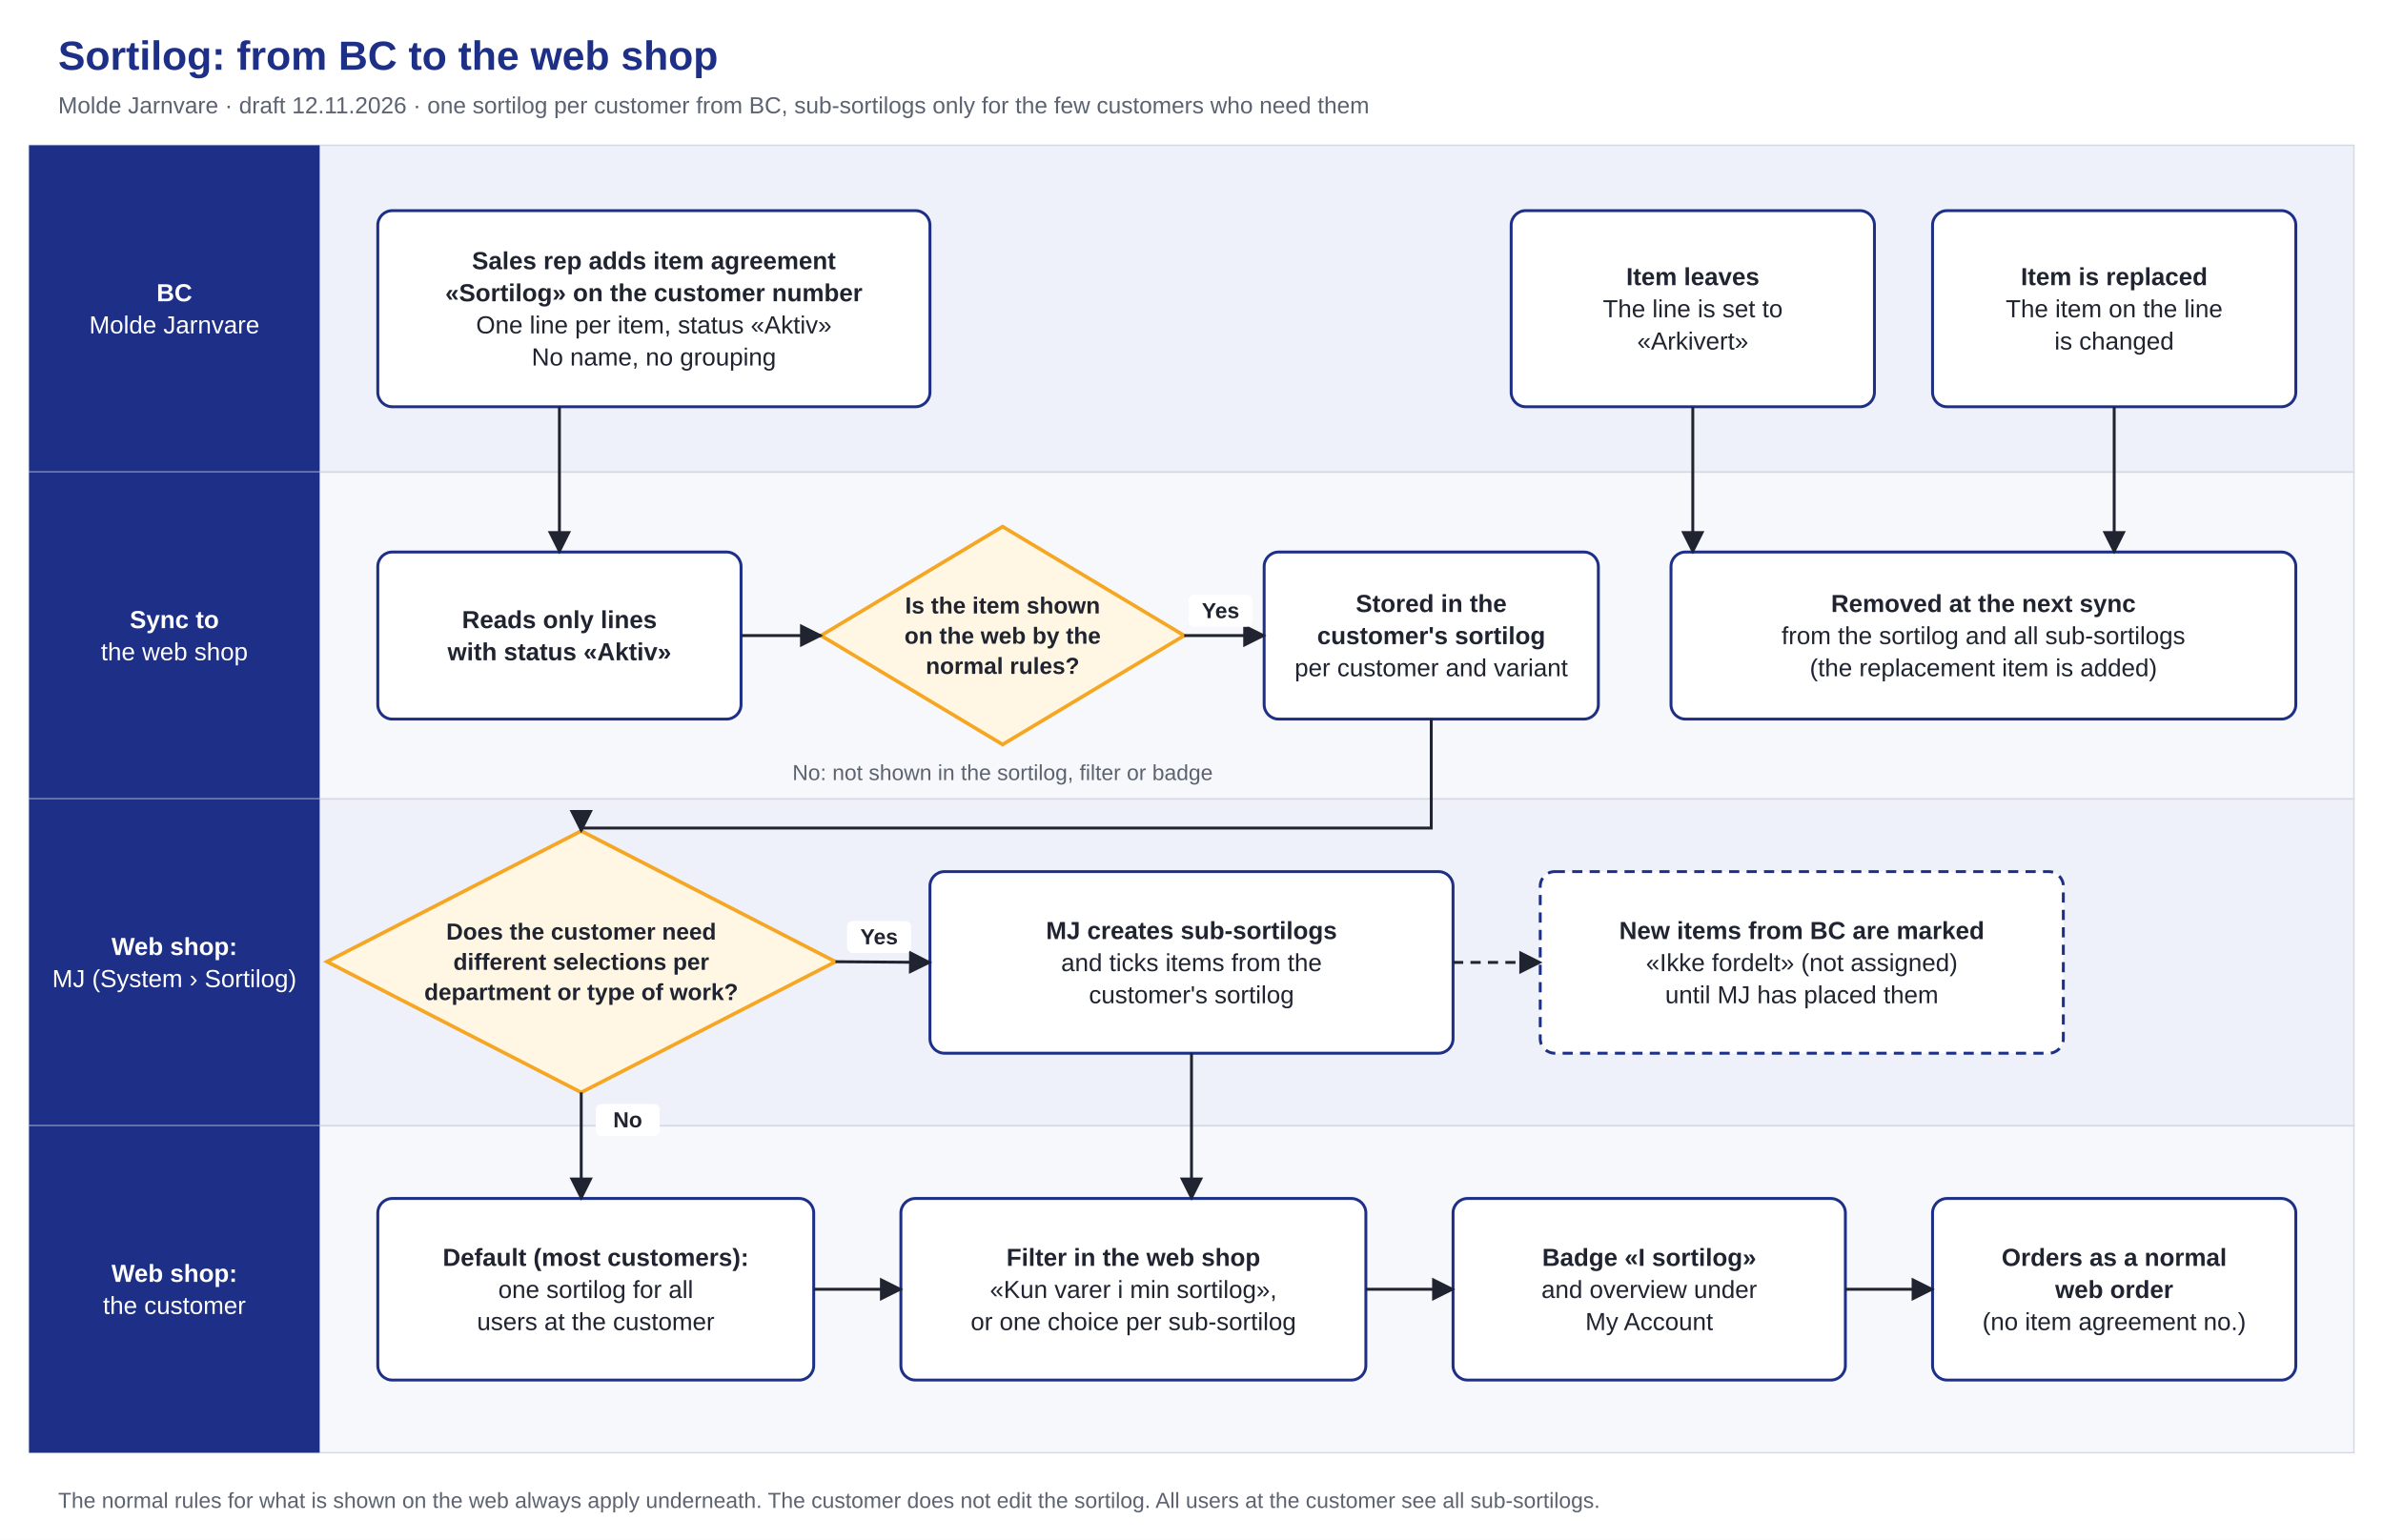
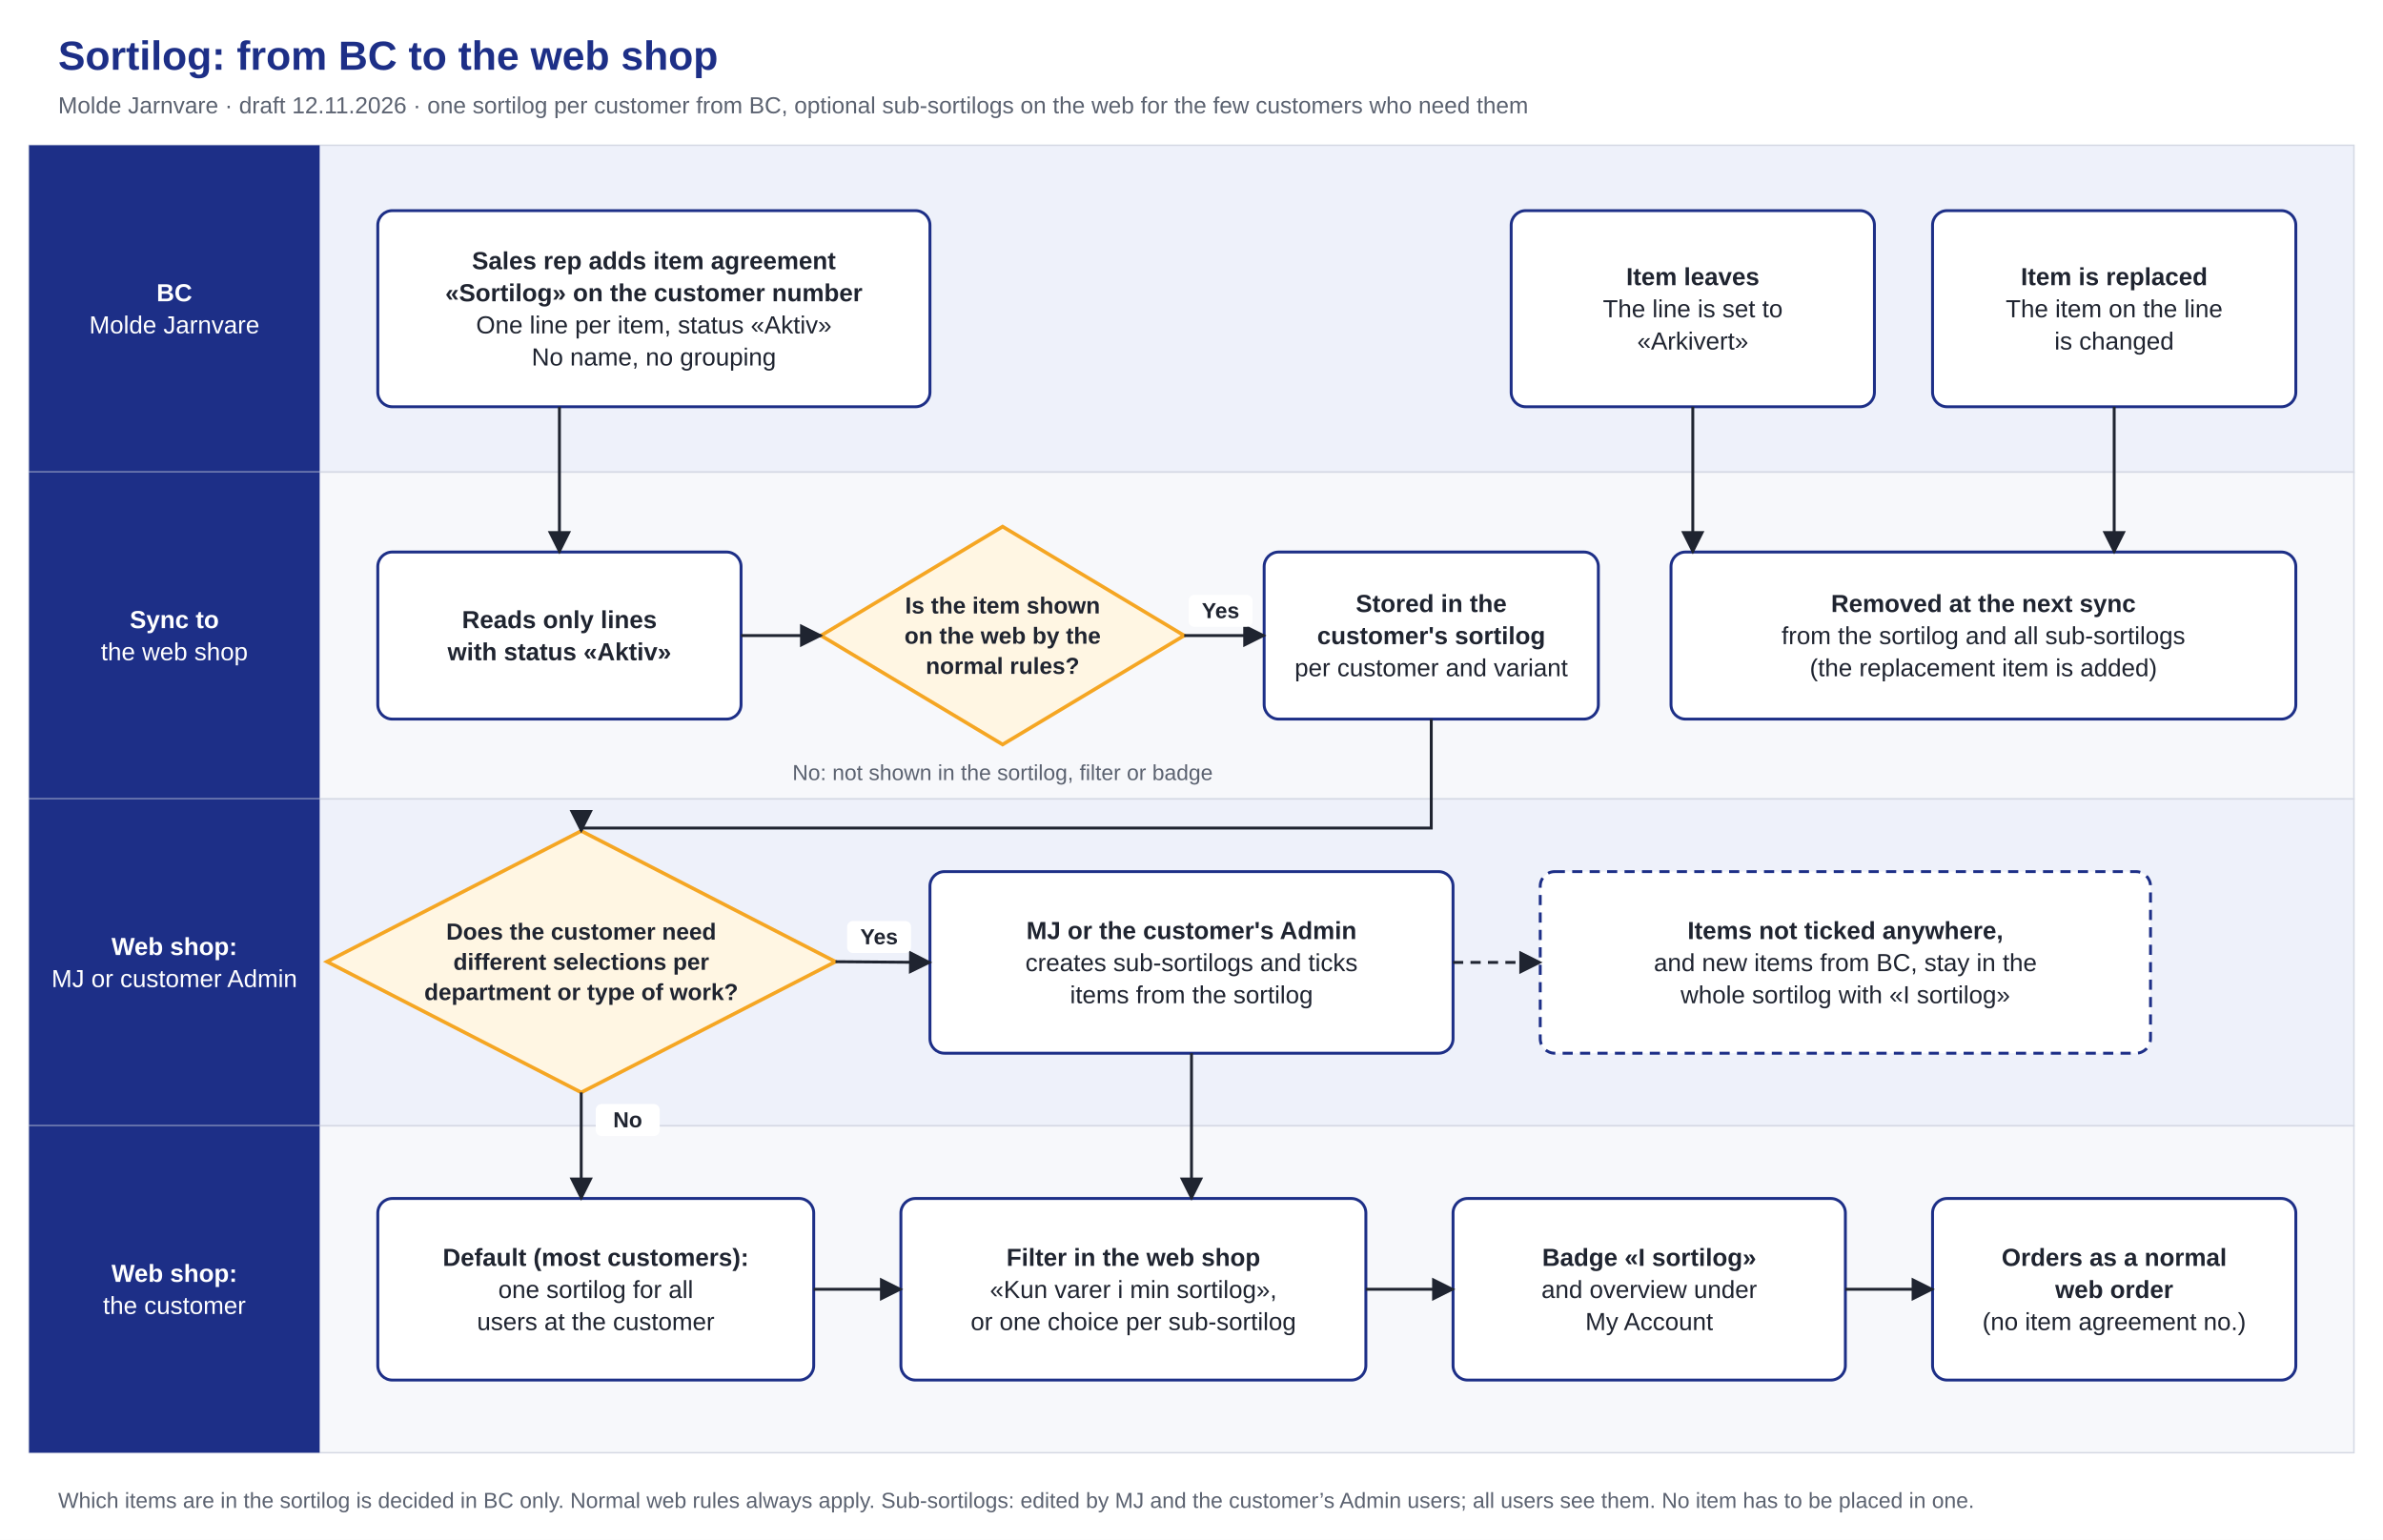
<svg xmlns="http://www.w3.org/2000/svg" width="1640" height="1060" viewBox="0 0 1640 1060">
  <defs>
    <marker id="arr" viewBox="0 0 10 10" refX="9" refY="5" markerWidth="8" markerHeight="8" orient="auto-start-reverse">
      <path d="M0,0 L10,5 L0,10 z" fill="#1f2430" />
    </marker>
  </defs>
  <rect width="1640" height="1060" fill="#ffffff" />
  <text x="40" y="48" font-family="'Segoe UI', Arial, sans-serif" font-size="28" font-weight="700" fill="#1d2f87">Sortilog: from BC to the web shop</text>
-   <text x="40" y="78" font-family="'Segoe UI', Arial, sans-serif" font-size="16" fill="#5b6270">Molde Jarnvare · draft 12.11.2026 · one sortilog per customer from BC, sub-sortilogs only for the few customers who need them</text>
+   <text x="40" y="78" font-family="'Segoe UI', Arial, sans-serif" font-size="16" fill="#5b6270">Molde Jarnvare · draft 12.11.2026 · one sortilog per customer from BC, optional sub-sortilogs on the web for the few customers who need them</text>
  <rect x="20" y="100" width="1600" height="225" fill="#eef1fa" stroke="#d5d9e4" />
  <rect x="20" y="100" width="200" height="225" fill="#1d2f87" />
  <text x="120.0" y="207.4" text-anchor="middle" font-family="'Segoe UI', Arial, sans-serif" font-size="17" font-weight="700" fill="#ffffff">BC</text>
  <text x="120.0" y="229.5" text-anchor="middle" font-family="'Segoe UI', Arial, sans-serif" font-size="17" font-weight="400" fill="#ffffff">Molde Jarnvare</text>
  <rect x="20" y="325" width="1600" height="225" fill="#f7f8fb" stroke="#d5d9e4" />
  <rect x="20" y="325" width="200" height="225" fill="#1d2f87" />
  <text x="120.0" y="432.4" text-anchor="middle" font-family="'Segoe UI', Arial, sans-serif" font-size="17" font-weight="700" fill="#ffffff">Sync to</text>
  <text x="120.0" y="454.5" text-anchor="middle" font-family="'Segoe UI', Arial, sans-serif" font-size="17" font-weight="400" fill="#ffffff">the web shop</text>
  <rect x="20" y="550" width="1600" height="225" fill="#eef1fa" stroke="#d5d9e4" />
  <rect x="20" y="550" width="200" height="225" fill="#1d2f87" />
  <text x="120.0" y="657.4" text-anchor="middle" font-family="'Segoe UI', Arial, sans-serif" font-size="17" font-weight="700" fill="#ffffff">Web shop:</text>
-   <text x="120.0" y="679.5" text-anchor="middle" font-family="'Segoe UI', Arial, sans-serif" font-size="17" font-weight="400" fill="#ffffff">MJ (System › Sortilog)</text>
+   <text x="120.0" y="679.5" text-anchor="middle" font-family="'Segoe UI', Arial, sans-serif" font-size="17" font-weight="400" fill="#ffffff">MJ or customer Admin</text>
  <rect x="20" y="775" width="1600" height="225" fill="#f7f8fb" stroke="#d5d9e4" />
  <rect x="20" y="775" width="200" height="225" fill="#1d2f87" />
  <text x="120.0" y="882.4" text-anchor="middle" font-family="'Segoe UI', Arial, sans-serif" font-size="17" font-weight="700" fill="#ffffff">Web shop:</text>
  <text x="120.0" y="904.5" text-anchor="middle" font-family="'Segoe UI', Arial, sans-serif" font-size="17" font-weight="400" fill="#ffffff">the customer</text>
  <rect x="260" y="145" width="380" height="135" rx="10" fill="#ffffff" stroke="#1d2f87" stroke-width="2" />
  <text x="450.0" y="185.3" text-anchor="middle" font-family="'Segoe UI', Arial, sans-serif" font-size="17" font-weight="700" fill="#1f2430">Sales rep adds item agreement</text>
  <text x="450.0" y="207.4" text-anchor="middle" font-family="'Segoe UI', Arial, sans-serif" font-size="17" font-weight="700" fill="#1f2430">«Sortilog» on the customer number</text>
  <text x="450.0" y="229.5" text-anchor="middle" font-family="'Segoe UI', Arial, sans-serif" font-size="17" font-weight="400" fill="#1f2430">One line per item, status «Aktiv»</text>
  <text x="450.0" y="251.6" text-anchor="middle" font-family="'Segoe UI', Arial, sans-serif" font-size="17" font-weight="400" fill="#1f2430">No name, no grouping</text>
  <rect x="1040" y="145" width="250" height="135" rx="10" fill="#ffffff" stroke="#1d2f87" stroke-width="2" />
  <text x="1165.0" y="196.3" text-anchor="middle" font-family="'Segoe UI', Arial, sans-serif" font-size="17" font-weight="700" fill="#1f2430">Item leaves</text>
  <text x="1165.0" y="218.4" text-anchor="middle" font-family="'Segoe UI', Arial, sans-serif" font-size="17" font-weight="400" fill="#1f2430">The line is set to</text>
  <text x="1165.0" y="240.6" text-anchor="middle" font-family="'Segoe UI', Arial, sans-serif" font-size="17" font-weight="400" fill="#1f2430">«Arkivert»</text>
  <rect x="1330" y="145" width="250" height="135" rx="10" fill="#ffffff" stroke="#1d2f87" stroke-width="2" />
  <text x="1455.0" y="196.3" text-anchor="middle" font-family="'Segoe UI', Arial, sans-serif" font-size="17" font-weight="700" fill="#1f2430">Item is replaced</text>
  <text x="1455.0" y="218.4" text-anchor="middle" font-family="'Segoe UI', Arial, sans-serif" font-size="17" font-weight="400" fill="#1f2430">The item on the line</text>
  <text x="1455.0" y="240.6" text-anchor="middle" font-family="'Segoe UI', Arial, sans-serif" font-size="17" font-weight="400" fill="#1f2430">is changed</text>
  <rect x="260" y="380" width="250" height="115" rx="10" fill="#ffffff" stroke="#1d2f87" stroke-width="2" />
  <text x="385.0" y="432.4" text-anchor="middle" font-family="'Segoe UI', Arial, sans-serif" font-size="17" font-weight="700" fill="#1f2430">Reads only lines</text>
  <text x="385.0" y="454.5" text-anchor="middle" font-family="'Segoe UI', Arial, sans-serif" font-size="17" font-weight="700" fill="#1f2430">with status «Aktiv»</text>
  <polygon points="690,362.5 815.0,437.5 690,512.5 565.0,437.5" fill="#fff6e3" stroke="#f5a623" stroke-width="2.5" />
  <text x="690" y="422.3" text-anchor="middle" font-family="'Segoe UI', Arial, sans-serif" font-size="16" font-weight="700" fill="#1f2430">Is the item shown</text>
  <text x="690" y="443.1" text-anchor="middle" font-family="'Segoe UI', Arial, sans-serif" font-size="16" font-weight="700" fill="#1f2430">on the web by the</text>
  <text x="690" y="463.9" text-anchor="middle" font-family="'Segoe UI', Arial, sans-serif" font-size="16" font-weight="700" fill="#1f2430">normal rules?</text>
  <rect x="870" y="380" width="230" height="115" rx="10" fill="#ffffff" stroke="#1d2f87" stroke-width="2" />
  <text x="985.0" y="421.3" text-anchor="middle" font-family="'Segoe UI', Arial, sans-serif" font-size="17" font-weight="700" fill="#1f2430">Stored in the</text>
  <text x="985.0" y="443.4" text-anchor="middle" font-family="'Segoe UI', Arial, sans-serif" font-size="17" font-weight="700" fill="#1f2430">customer's sortilog</text>
  <text x="985.0" y="465.5" text-anchor="middle" font-family="'Segoe UI', Arial, sans-serif" font-size="17" font-weight="400" fill="#1f2430">per customer and variant</text>
  <rect x="1150" y="380" width="430" height="115" rx="10" fill="#ffffff" stroke="#1d2f87" stroke-width="2" />
  <text x="1365.0" y="421.3" text-anchor="middle" font-family="'Segoe UI', Arial, sans-serif" font-size="17" font-weight="700" fill="#1f2430">Removed at the next sync</text>
  <text x="1365.0" y="443.4" text-anchor="middle" font-family="'Segoe UI', Arial, sans-serif" font-size="17" font-weight="400" fill="#1f2430">from the sortilog and all sub-sortilogs</text>
  <text x="1365.0" y="465.5" text-anchor="middle" font-family="'Segoe UI', Arial, sans-serif" font-size="17" font-weight="400" fill="#1f2430">(the replacement item is added)</text>
  <text x="690" y="537" text-anchor="middle" font-family="'Segoe UI', Arial, sans-serif" font-size="15" fill="#5b6270">No: not shown in the sortilog, filter or badge</text>
  <polygon points="400,572.0 575.0,662 400,752.0 225.0,662" fill="#fff6e3" stroke="#f5a623" stroke-width="2.5" />
  <text x="400" y="646.8" text-anchor="middle" font-family="'Segoe UI', Arial, sans-serif" font-size="16" font-weight="700" fill="#1f2430">Does the customer need</text>
  <text x="400" y="667.6" text-anchor="middle" font-family="'Segoe UI', Arial, sans-serif" font-size="16" font-weight="700" fill="#1f2430">different selections per</text>
  <text x="400" y="688.4" text-anchor="middle" font-family="'Segoe UI', Arial, sans-serif" font-size="16" font-weight="700" fill="#1f2430">department or type of work?</text>
  <rect x="640" y="600" width="360" height="125" rx="10" fill="#ffffff" stroke="#1d2f87" stroke-width="2" />
-   <text x="820.0" y="646.4" text-anchor="middle" font-family="'Segoe UI', Arial, sans-serif" font-size="17" font-weight="700" fill="#1f2430">MJ creates sub-sortilogs</text>
-   <text x="820.0" y="668.5" text-anchor="middle" font-family="'Segoe UI', Arial, sans-serif" font-size="17" font-weight="400" fill="#1f2430">and ticks items from the</text>
-   <text x="820.0" y="690.6" text-anchor="middle" font-family="'Segoe UI', Arial, sans-serif" font-size="17" font-weight="400" fill="#1f2430">customer's sortilog</text>
-   <rect x="1060" y="600" width="360" height="125" rx="10" fill="#ffffff" stroke="#1d2f87" stroke-width="2" stroke-dasharray="7 5" />
-   <text x="1240.0" y="646.4" text-anchor="middle" font-family="'Segoe UI', Arial, sans-serif" font-size="17" font-weight="700" fill="#1f2430">New items from BC are marked</text>
-   <text x="1240.0" y="668.5" text-anchor="middle" font-family="'Segoe UI', Arial, sans-serif" font-size="17" font-weight="400" fill="#1f2430">«Ikke fordelt» (not assigned)</text>
-   <text x="1240.0" y="690.6" text-anchor="middle" font-family="'Segoe UI', Arial, sans-serif" font-size="17" font-weight="400" fill="#1f2430">until MJ has placed them</text>
+   <text x="820.0" y="646.4" text-anchor="middle" font-family="'Segoe UI', Arial, sans-serif" font-size="17" font-weight="700" fill="#1f2430">MJ or the customer's Admin</text>
+   <text x="820.0" y="668.5" text-anchor="middle" font-family="'Segoe UI', Arial, sans-serif" font-size="17" font-weight="400" fill="#1f2430">creates sub-sortilogs and ticks</text>
+   <text x="820.0" y="690.6" text-anchor="middle" font-family="'Segoe UI', Arial, sans-serif" font-size="17" font-weight="400" fill="#1f2430">items from the sortilog</text>
+   <rect x="1060" y="600" width="420" height="125" rx="10" fill="#ffffff" stroke="#1d2f87" stroke-width="2" stroke-dasharray="7 5" />
+   <text x="1270.0" y="646.4" text-anchor="middle" font-family="'Segoe UI', Arial, sans-serif" font-size="17" font-weight="700" fill="#1f2430">Items not ticked anywhere,</text>
+   <text x="1270.0" y="668.5" text-anchor="middle" font-family="'Segoe UI', Arial, sans-serif" font-size="17" font-weight="400" fill="#1f2430">and new items from BC, stay in the</text>
+   <text x="1270.0" y="690.6" text-anchor="middle" font-family="'Segoe UI', Arial, sans-serif" font-size="17" font-weight="400" fill="#1f2430">whole sortilog with «I sortilog»</text>
  <rect x="260" y="825" width="300" height="125" rx="10" fill="#ffffff" stroke="#1d2f87" stroke-width="2" />
  <text x="410.0" y="871.4" text-anchor="middle" font-family="'Segoe UI', Arial, sans-serif" font-size="17" font-weight="700" fill="#1f2430">Default (most customers):</text>
  <text x="410.0" y="893.5" text-anchor="middle" font-family="'Segoe UI', Arial, sans-serif" font-size="17" font-weight="400" fill="#1f2430">one sortilog for all</text>
  <text x="410.0" y="915.6" text-anchor="middle" font-family="'Segoe UI', Arial, sans-serif" font-size="17" font-weight="400" fill="#1f2430">users at the customer</text>
  <rect x="620" y="825" width="320" height="125" rx="10" fill="#ffffff" stroke="#1d2f87" stroke-width="2" />
  <text x="780.0" y="871.4" text-anchor="middle" font-family="'Segoe UI', Arial, sans-serif" font-size="17" font-weight="700" fill="#1f2430">Filter in the web shop</text>
  <text x="780.0" y="893.5" text-anchor="middle" font-family="'Segoe UI', Arial, sans-serif" font-size="17" font-weight="400" fill="#1f2430">«Kun varer i min sortilog»,</text>
  <text x="780.0" y="915.6" text-anchor="middle" font-family="'Segoe UI', Arial, sans-serif" font-size="17" font-weight="400" fill="#1f2430">or one choice per sub-sortilog</text>
  <rect x="1000" y="825" width="270" height="125" rx="10" fill="#ffffff" stroke="#1d2f87" stroke-width="2" />
  <text x="1135.0" y="871.4" text-anchor="middle" font-family="'Segoe UI', Arial, sans-serif" font-size="17" font-weight="700" fill="#1f2430">Badge «I sortilog»</text>
  <text x="1135.0" y="893.5" text-anchor="middle" font-family="'Segoe UI', Arial, sans-serif" font-size="17" font-weight="400" fill="#1f2430">and overview under</text>
  <text x="1135.0" y="915.6" text-anchor="middle" font-family="'Segoe UI', Arial, sans-serif" font-size="17" font-weight="400" fill="#1f2430">My Account</text>
  <rect x="1330" y="825" width="250" height="125" rx="10" fill="#ffffff" stroke="#1d2f87" stroke-width="2" />
  <text x="1455.0" y="871.4" text-anchor="middle" font-family="'Segoe UI', Arial, sans-serif" font-size="17" font-weight="700" fill="#1f2430">Orders as a normal</text>
  <text x="1455.0" y="893.5" text-anchor="middle" font-family="'Segoe UI', Arial, sans-serif" font-size="17" font-weight="700" fill="#1f2430">web order</text>
  <text x="1455.0" y="915.6" text-anchor="middle" font-family="'Segoe UI', Arial, sans-serif" font-size="17" font-weight="400" fill="#1f2430">(no item agreement no.)</text>
  <path d="M 385,280 L 385,380" fill="none" stroke="#1f2430" stroke-width="2" marker-end="url(#arr)" />
  <path d="M 510,437.5 L 565,437.5" fill="none" stroke="#1f2430" stroke-width="2" marker-end="url(#arr)" />
  <path d="M 815,437.5 L 870,437.5" fill="none" stroke="#1f2430" stroke-width="2" marker-end="url(#arr)" />
  <rect x="818" y="409.5" width="44" height="22" rx="4" fill="#ffffff" />
  <text x="840" y="425.5" text-anchor="middle" font-family="'Segoe UI', Arial, sans-serif" font-size="15" font-weight="700" fill="#1f2430">Yes</text>
  <path d="M 1165.0,280 L 1165.0,380" fill="none" stroke="#1f2430" stroke-width="2" marker-end="url(#arr)" />
  <path d="M 1455.0,280 L 1455.0,380" fill="none" stroke="#1f2430" stroke-width="2" marker-end="url(#arr)" />
  <path d="M 985.0,495 L 985.0,570 L 400,570 L 400,572" fill="none" stroke="#1f2430" stroke-width="2" marker-end="url(#arr)" />
  <path d="M 575,662 L 640,662.5" fill="none" stroke="#1f2430" stroke-width="2" marker-end="url(#arr)" />
  <rect x="583" y="634" width="44" height="22" rx="4" fill="#ffffff" />
  <text x="605" y="650" text-anchor="middle" font-family="'Segoe UI', Arial, sans-serif" font-size="15" font-weight="700" fill="#1f2430">Yes</text>
  <path d="M 1000,662.5 L 1060,662.5" fill="none" stroke="#1f2430" stroke-width="2" stroke-dasharray="7 5" marker-end="url(#arr)" />
  <path d="M 400,752 L 400,825" fill="none" stroke="#1f2430" stroke-width="2" marker-end="url(#arr)" />
  <rect x="410" y="760" width="44" height="22" rx="4" fill="#ffffff" />
  <text x="432" y="776" text-anchor="middle" font-family="'Segoe UI', Arial, sans-serif" font-size="15" font-weight="700" fill="#1f2430">No</text>
  <path d="M 820.0,725 L 820.0,825" fill="none" stroke="#1f2430" stroke-width="2" marker-end="url(#arr)" />
  <path d="M 560,887.5 L 620,887.5" fill="none" stroke="#1f2430" stroke-width="2" marker-end="url(#arr)" />
  <path d="M 940,887.5 L 1000,887.5" fill="none" stroke="#1f2430" stroke-width="2" marker-end="url(#arr)" />
  <path d="M 1270,887.5 L 1330,887.5" fill="none" stroke="#1f2430" stroke-width="2" marker-end="url(#arr)" />
-   <text x="40" y="1038" font-family="'Segoe UI', Arial, sans-serif" font-size="15" fill="#5b6270">The normal rules for what is shown on the web always apply underneath. The customer does not edit the sortilog. All users at the customer see all sub-sortilogs.</text>
+   <text x="40" y="1038" font-family="'Segoe UI', Arial, sans-serif" font-size="15" fill="#5b6270">Which items are in the sortilog is decided in BC only. Normal web rules always apply. Sub-sortilogs: edited by MJ and the customer’s Admin users; all users see them. No item has to be placed in one.</text>
</svg>
